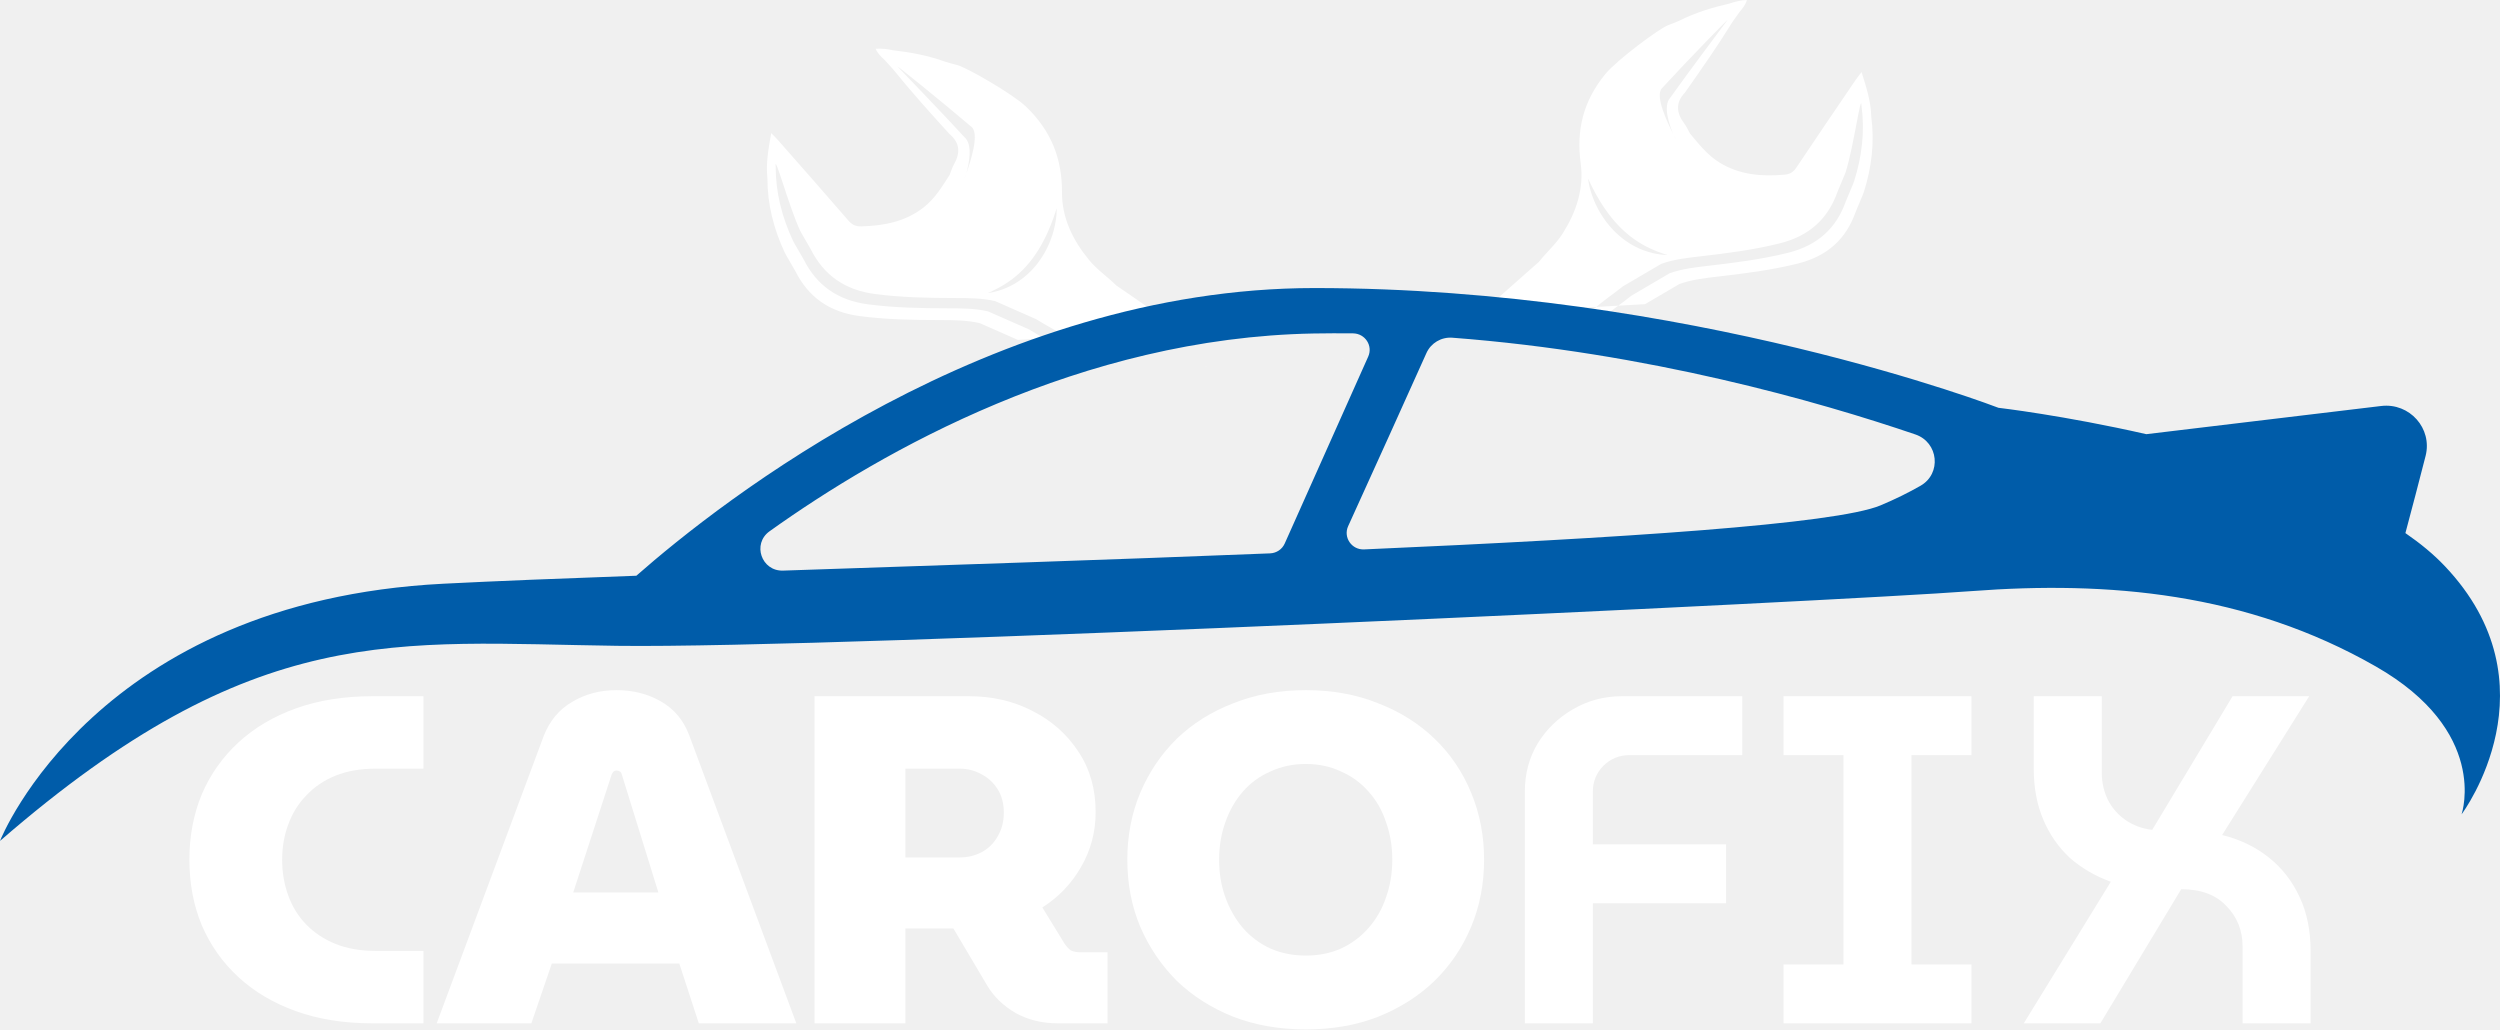
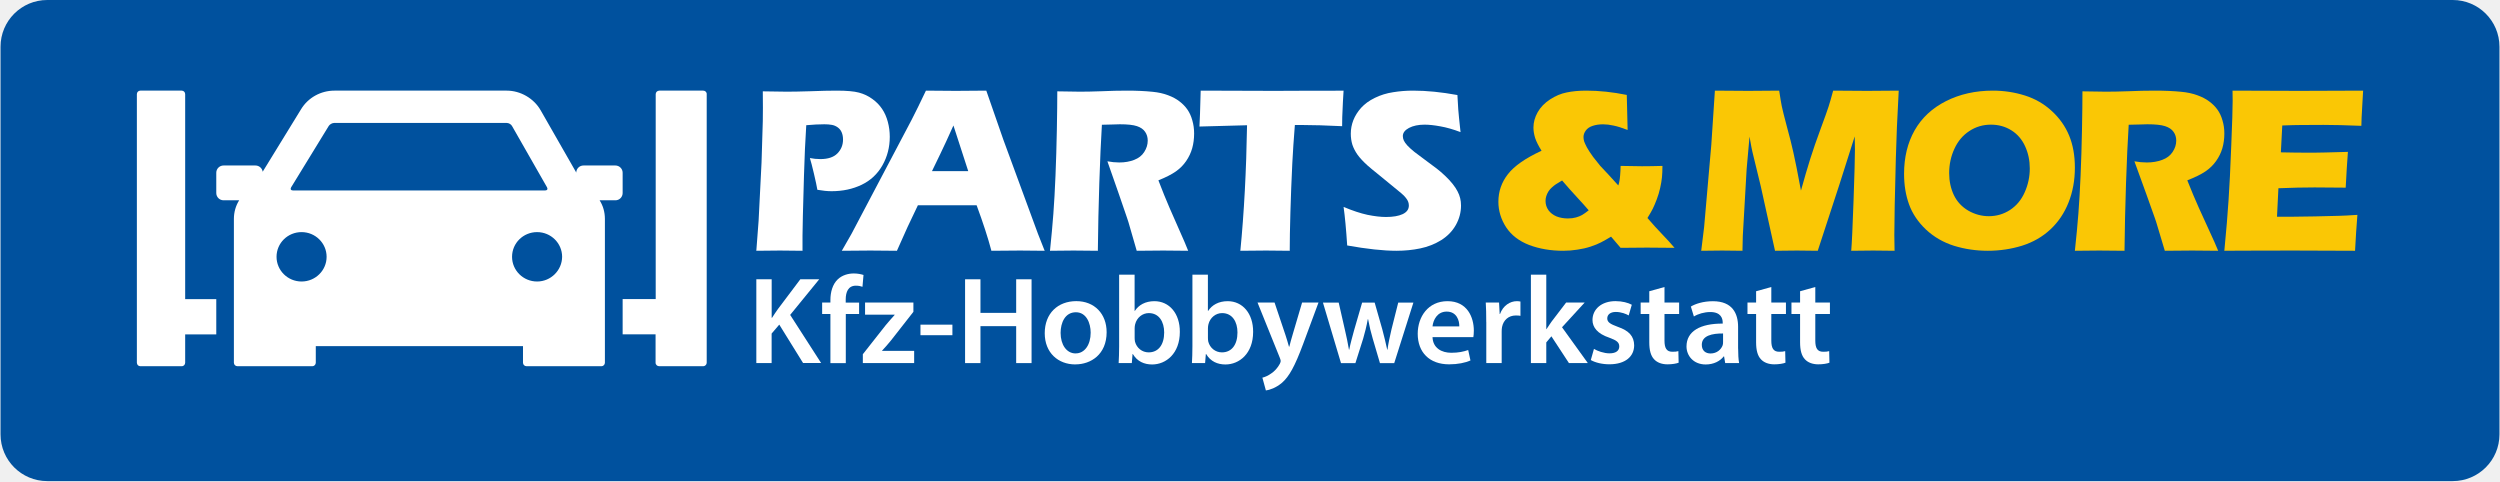
- <svg xmlns="http://www.w3.org/2000/svg" width="136" height="56" viewBox="0 0 136 56" fill="none">
-   <path fill-rule="evenodd" clip-rule="evenodd" d="M89.492 16.546C90.115 16.181 90.738 15.815 91.361 15.45C92.047 15.206 92.768 15.124 93.492 15.041C94.939 14.876 96.38 14.691 97.797 14.339C99.428 13.934 100.435 12.982 100.946 11.533C100.974 11.465 101.002 11.398 101.03 11.331C101.034 11.322 101.038 11.312 101.042 11.302C101.113 11.132 101.184 10.962 101.255 10.791C101.3 10.68 101.353 10.571 101.39 10.457C101.82 9.109 101.983 7.739 101.796 6.339C101.779 5.527 101.535 4.761 101.268 3.919C101.124 4.111 101.026 4.234 100.938 4.362C99.865 5.942 98.786 7.518 97.729 9.107C97.563 9.356 97.382 9.478 97.07 9.504C95.829 9.61 94.643 9.513 93.563 8.856C92.879 8.44 92.421 7.84 91.933 7.261C91.83 7.078 91.748 6.882 91.621 6.713C91.192 6.143 91.14 5.589 91.658 5.041C92.552 3.773 93.438 2.5 94.252 1.186C94.371 1.017 94.491 0.849 94.61 0.68C94.776 0.476 94.955 0.277 95.03 0C94.693 0.012 94.392 0.09 94.096 0.189C93.146 0.408 92.221 0.69 91.358 1.125C91.159 1.206 90.963 1.297 90.759 1.366C90.286 1.528 87.948 3.275 87.334 4.023C86.123 5.499 85.745 7.085 85.989 8.883C86.175 10.247 85.76 11.513 85.013 12.697C84.651 13.27 84.131 13.722 83.712 14.25C83.454 14.477 83.195 14.702 82.939 14.93C82.567 15.26 81.996 15.767 81.271 16.41L72.585 16.266L63.491 17.441C62.664 16.868 62.014 16.417 61.593 16.124C61.309 15.927 61.022 15.732 60.736 15.536C60.251 15.059 59.676 14.668 59.242 14.139C58.344 13.048 57.767 11.837 57.772 10.463C57.78 8.65 57.197 7.118 55.8 5.787C55.093 5.114 52.543 3.641 52.053 3.533C51.841 3.486 51.635 3.418 51.426 3.36C50.513 3.025 49.557 2.847 48.586 2.736C48.279 2.671 47.97 2.627 47.634 2.653C47.745 2.919 47.948 3.096 48.14 3.281C48.281 3.435 48.421 3.589 48.562 3.743C49.542 4.957 50.588 6.122 51.642 7.28C52.228 7.767 52.249 8.323 51.897 8.937C51.794 9.118 51.738 9.322 51.66 9.515C51.251 10.145 50.875 10.791 50.251 11.28C49.265 12.053 48.1 12.282 46.854 12.315C46.542 12.323 46.346 12.222 46.149 11.994C44.891 10.535 43.613 9.09 42.34 7.642C42.237 7.524 42.123 7.414 41.955 7.239C41.8 8.104 41.659 8.892 41.748 9.7C41.746 11.11 42.087 12.453 42.691 13.742C42.742 13.851 42.809 13.954 42.869 14.059C42.962 14.22 43.055 14.381 43.147 14.543C43.152 14.552 43.157 14.561 43.163 14.569C43.2 14.633 43.236 14.697 43.273 14.76C43.97 16.143 45.094 16.975 46.767 17.195C48.218 17.386 49.673 17.409 51.132 17.412C51.861 17.414 52.588 17.414 53.301 17.58C53.99 17.883 54.68 18.187 55.369 18.49M59.593 20.276C58.488 19.516 57.836 19.07 57.831 19.071C57.267 18.619 56.596 18.314 55.987 17.924C55.242 17.596 54.496 17.267 53.751 16.939C53.038 16.774 52.311 16.773 51.582 16.772C50.123 16.769 48.668 16.745 47.216 16.555C45.544 16.334 44.42 15.502 43.723 14.12C43.686 14.056 43.649 13.992 43.613 13.929C43.607 13.921 43.602 13.912 43.597 13.902C43.504 13.741 43.411 13.58 43.319 13.419C43.259 13.313 43.192 13.211 43.141 13.102C42.537 11.812 42.196 10.47 42.197 9.06C42.108 8.251 42.921 11.253 43.525 12.543C43.576 12.651 43.643 12.754 43.702 12.859C43.795 13.021 43.888 13.182 43.981 13.343C43.985 13.352 43.991 13.361 43.996 13.37C44.033 13.433 44.07 13.497 44.106 13.561C44.803 14.943 45.928 15.775 47.6 15.995C49.052 16.186 50.507 16.209 51.966 16.213C52.695 16.214 53.422 16.215 54.135 16.38C54.88 16.708 55.625 17.037 56.371 17.365C56.98 17.755 57.65 18.06 58.215 18.512C58.221 18.51 58.055 19.217 59.593 20.276L84.361 18.89C85.75 17.666 86.599 16.922 86.605 16.923C87.106 16.412 87.731 16.033 88.285 15.579C88.982 15.17 89.679 14.761 90.376 14.352C91.062 14.108 91.784 14.026 92.507 13.944C93.955 13.778 95.396 13.592 96.812 13.241C98.443 12.836 99.45 11.884 99.961 10.434C99.989 10.367 100.017 10.3 100.045 10.233C100.05 10.224 100.054 10.214 100.057 10.204C100.128 10.034 100.199 9.864 100.27 9.693C100.316 9.582 100.369 9.473 100.405 9.359C100.836 8.011 101.249 4.941 101.266 5.754C101.453 7.153 101.29 8.524 100.859 9.871C100.823 9.985 100.77 10.094 100.724 10.206C100.653 10.376 100.582 10.546 100.511 10.717C100.508 10.726 100.504 10.736 100.499 10.745C100.471 10.812 100.443 10.88 100.415 10.947C99.905 12.397 98.897 13.348 97.266 13.753C95.85 14.105 94.409 14.29 92.961 14.456C92.238 14.539 91.516 14.62 90.83 14.864C90.133 15.273 89.436 15.682 88.74 16.091C88.186 16.546 87.561 16.924 87.059 17.435C87.054 17.434 86.465 17.95 85.468 18.828M91.061 5.124C91.067 5.114 91.074 5.104 91.08 5.094C91.083 5.097 91.087 5.1 91.091 5.103C91.081 5.11 91.072 5.116 91.061 5.124ZM94.095 1.242L94.098 1.244C94.095 1.248 94.092 1.251 94.089 1.255C94.091 1.251 94.093 1.246 94.095 1.242ZM93.302 1.514L93.305 1.515C93.302 1.519 93.299 1.522 93.296 1.526C93.298 1.522 93.3 1.518 93.302 1.514ZM90.41 4.8C91.934 3.144 94.135 0.894 93.969 1.099C93.85 1.267 91.759 4.044 90.865 5.312C90.447 5.754 90.815 6.808 91.027 7.295C91.113 7.465 91.163 7.56 91.14 7.533C91.12 7.497 91.078 7.412 91.027 7.295C90.731 6.709 90.008 5.225 90.41 4.8ZM90.268 5.395C90.274 5.385 90.281 5.375 90.287 5.365C90.29 5.368 90.294 5.372 90.297 5.375C90.288 5.381 90.279 5.387 90.268 5.395ZM86.424 9.779C86.443 9.82 86.471 9.881 86.507 9.958C86.58 10.11 86.686 10.326 86.826 10.578C86.895 10.704 86.976 10.838 87.061 10.978C87.148 11.117 87.241 11.263 87.344 11.409C87.445 11.557 87.559 11.703 87.675 11.85C87.795 11.994 87.917 12.141 88.052 12.277L88.151 12.38L88.255 12.479C88.322 12.546 88.395 12.607 88.466 12.671C88.536 12.733 88.612 12.79 88.683 12.85C88.757 12.906 88.831 12.961 88.904 13.015C88.98 13.066 89.054 13.115 89.127 13.164C89.202 13.21 89.276 13.255 89.348 13.298C89.422 13.338 89.495 13.377 89.565 13.415C89.635 13.454 89.706 13.484 89.773 13.518C89.84 13.552 89.907 13.577 89.97 13.604C90.033 13.63 90.092 13.658 90.15 13.679C90.266 13.719 90.366 13.761 90.452 13.788C90.622 13.841 90.721 13.876 90.721 13.876C90.721 13.876 90.617 13.872 90.434 13.857C90.343 13.849 90.233 13.831 90.106 13.81C90.043 13.8 89.977 13.782 89.907 13.767C89.837 13.751 89.763 13.733 89.688 13.708C89.614 13.684 89.533 13.662 89.454 13.632C89.374 13.601 89.292 13.569 89.208 13.536C89.127 13.497 89.043 13.457 88.957 13.416C88.874 13.372 88.79 13.323 88.704 13.275C88.622 13.223 88.538 13.169 88.455 13.112C88.375 13.052 88.291 12.995 88.213 12.929C88.135 12.864 88.053 12.801 87.98 12.729L87.868 12.624L87.761 12.514C87.618 12.367 87.489 12.211 87.368 12.053C87.251 11.893 87.141 11.733 87.048 11.571C86.952 11.411 86.871 11.25 86.799 11.097C86.729 10.943 86.669 10.795 86.62 10.657C86.57 10.519 86.532 10.391 86.501 10.276C86.469 10.162 86.449 10.061 86.433 9.978C86.401 9.812 86.395 9.715 86.395 9.715C86.395 9.715 86.405 9.737 86.424 9.779ZM52.213 7.279C52.216 7.276 52.219 7.272 52.222 7.269C52.23 7.278 52.237 7.287 52.245 7.296C52.233 7.29 52.223 7.285 52.213 7.279ZM53.986 15.829C54.067 15.793 54.16 15.739 54.271 15.687C54.325 15.66 54.38 15.625 54.44 15.592C54.499 15.559 54.562 15.526 54.624 15.485C54.686 15.444 54.753 15.406 54.817 15.36C54.882 15.315 54.948 15.268 55.017 15.219C55.083 15.168 55.15 15.116 55.219 15.062C55.285 15.005 55.352 14.948 55.421 14.889C55.486 14.827 55.552 14.764 55.619 14.7C55.681 14.633 55.749 14.568 55.811 14.498C55.872 14.428 55.936 14.359 55.995 14.284L56.084 14.175L56.17 14.061C56.285 13.911 56.387 13.752 56.488 13.596C56.584 13.436 56.678 13.279 56.758 13.121C56.842 12.964 56.915 12.809 56.983 12.661C57.049 12.512 57.112 12.371 57.164 12.238C57.27 11.973 57.347 11.746 57.4 11.587C57.425 11.506 57.445 11.443 57.459 11.4C57.471 11.357 57.478 11.334 57.478 11.334C57.478 11.334 57.485 11.43 57.476 11.599C57.47 11.683 57.464 11.786 57.447 11.902C57.431 12.019 57.411 12.151 57.378 12.293C57.348 12.436 57.309 12.59 57.259 12.751C57.207 12.911 57.148 13.079 57.074 13.249C57.002 13.419 56.914 13.591 56.819 13.763C56.72 13.933 56.612 14.103 56.49 14.264L56.398 14.385L56.3 14.502C56.237 14.582 56.164 14.653 56.096 14.727C56.027 14.8 55.951 14.867 55.879 14.935C55.804 15.001 55.727 15.063 55.653 15.125C55.574 15.182 55.497 15.24 55.42 15.293C55.341 15.343 55.263 15.392 55.187 15.44C55.108 15.482 55.031 15.523 54.956 15.563C54.881 15.601 54.804 15.632 54.733 15.664C54.662 15.697 54.591 15.724 54.523 15.747C54.456 15.77 54.392 15.795 54.331 15.813C54.208 15.847 54.102 15.878 54.012 15.896C53.832 15.931 53.73 15.946 53.73 15.946C53.73 15.946 53.823 15.901 53.986 15.829ZM53.045 7.449C53.053 7.459 53.06 7.468 53.068 7.477C53.056 7.47 53.046 7.465 53.036 7.46C53.039 7.457 53.042 7.453 53.045 7.449ZM49.547 3.962C49.55 3.966 49.553 3.97 49.555 3.974C49.552 3.97 49.548 3.968 49.544 3.964L49.547 3.962ZM48.722 3.784L48.725 3.782C48.727 3.785 48.73 3.789 48.732 3.793C48.729 3.79 48.725 3.787 48.722 3.784ZM48.831 3.625C48.639 3.44 51.119 5.428 52.849 6.902C53.303 7.28 52.781 8.833 52.563 9.448C52.528 9.57 52.498 9.659 52.483 9.696C52.464 9.726 52.501 9.626 52.563 9.448C52.71 8.94 52.937 7.853 52.465 7.461C51.411 6.302 48.972 3.779 48.831 3.625Z" fill="white" />
-   <path d="M132.992 30.79C132.385 30.15 131.662 29.556 130.854 29C131.202 27.709 131.606 26.15 131.952 24.803C132.334 23.308 131.082 21.9 129.536 22.086L116.76 23.619C112.267 22.596 108.715 22.184 108.715 22.184C108.715 22.184 91.864 15.672 71.515 15.67C53.935 15.668 39.196 27.293 34.618 31.32C30.539 31.467 26.948 31.61 24.122 31.754C5.261 32.713 0.078 45.545 0 45.746C13.893 33.684 21.527 34.972 33.59 35.133C45.652 35.293 99.858 32.72 107.264 32.156C114.67 31.594 122.227 32.237 129.251 36.259C135.383 39.771 133.945 44.188 133.91 44.299C134.01 44.162 139.116 37.24 132.992 30.79ZM69.097 30.103C60.266 30.457 50.899 30.761 42.602 31.041C41.422 31.082 40.907 29.586 41.863 28.902C48.005 24.514 58.815 18.375 71.456 18.142C72.175 18.13 72.893 18.127 73.606 18.135C74.261 18.142 74.696 18.805 74.431 19.398L69.889 29.567C69.749 29.881 69.444 30.087 69.097 30.103ZM104.477 26.425C103.846 26.787 103.125 27.146 102.302 27.492C99.856 28.516 88.165 29.275 74.206 29.888C73.531 29.917 73.062 29.231 73.34 28.622C74.692 25.66 76.575 21.482 77.6 19.202C77.844 18.662 78.404 18.328 79.001 18.371C89.64 19.177 98.949 21.846 104.194 23.633C105.458 24.063 105.632 25.762 104.477 26.425Z" fill="#005CA9" />
-   <path d="M20.266 55.669C18.713 55.669 17.325 55.449 16.1 55.008C14.875 54.568 13.831 53.949 12.969 53.153C12.106 52.356 11.442 51.416 10.976 50.331C10.527 49.246 10.303 48.06 10.303 46.772C10.303 45.484 10.527 44.297 10.976 43.213C11.442 42.128 12.106 41.188 12.969 40.391C13.831 39.595 14.875 38.976 16.1 38.535C17.325 38.095 18.713 37.874 20.266 37.874H23.035V41.815H20.421C19.611 41.815 18.886 41.942 18.248 42.196C17.627 42.45 17.1 42.806 16.669 43.264C16.238 43.704 15.91 44.23 15.686 44.84C15.461 45.433 15.349 46.077 15.349 46.772C15.349 47.467 15.461 48.119 15.686 48.729C15.91 49.339 16.238 49.865 16.669 50.305C17.1 50.746 17.627 51.093 18.248 51.348C18.886 51.602 19.611 51.729 20.421 51.729H23.035V55.669H20.266Z" fill="white" />
-   <path d="M23.756 55.669L29.579 40.035C29.907 39.205 30.424 38.586 31.132 38.179C31.839 37.756 32.641 37.544 33.538 37.544C34.435 37.544 35.237 37.747 35.945 38.154C36.669 38.561 37.187 39.179 37.498 40.01L43.32 55.669H38.015L36.954 52.415H30.019L28.906 55.669H23.756ZM31.183 48.551H35.816L33.823 42.12C33.806 42.052 33.771 42.001 33.719 41.967C33.668 41.933 33.607 41.916 33.538 41.916C33.486 41.916 33.435 41.933 33.383 41.967C33.348 42.001 33.314 42.052 33.279 42.12L31.183 48.551Z" fill="white" />
-   <path d="M44.309 55.669V37.874H52.719C53.996 37.874 55.152 38.146 56.187 38.688C57.222 39.213 58.05 39.95 58.671 40.9C59.292 41.832 59.603 42.925 59.603 44.179C59.603 45.264 59.335 46.263 58.8 47.179C58.283 48.077 57.584 48.806 56.704 49.365L57.92 51.348C58.024 51.5 58.136 51.619 58.257 51.704C58.395 51.771 58.576 51.805 58.8 51.805H60.249V55.669H57.558C56.696 55.669 55.928 55.483 55.255 55.11C54.582 54.72 54.065 54.22 53.702 53.61L51.865 50.509C51.762 50.509 51.658 50.509 51.555 50.509C51.451 50.509 51.356 50.509 51.27 50.509H49.252V55.669H44.309ZM49.252 46.645H52.202C52.633 46.645 53.03 46.551 53.392 46.365C53.771 46.162 54.065 45.874 54.272 45.501C54.496 45.128 54.608 44.696 54.608 44.204C54.608 43.713 54.496 43.289 54.272 42.933C54.047 42.577 53.754 42.306 53.392 42.12C53.03 41.916 52.633 41.815 52.202 41.815H49.252V46.645Z" fill="white" />
-   <path d="M71.03 56C69.598 56 68.287 55.771 67.097 55.313C65.906 54.839 64.88 54.186 64.017 53.356C63.172 52.509 62.508 51.526 62.025 50.407C61.559 49.288 61.326 48.077 61.326 46.772C61.326 45.467 61.559 44.255 62.025 43.137C62.508 42.001 63.172 41.018 64.017 40.188C64.88 39.357 65.906 38.713 67.097 38.256C68.287 37.781 69.598 37.544 71.03 37.544C72.479 37.544 73.79 37.781 74.963 38.256C76.154 38.713 77.18 39.357 78.043 40.188C78.906 41.018 79.57 42.001 80.035 43.137C80.501 44.255 80.734 45.467 80.734 46.772C80.734 48.077 80.501 49.288 80.035 50.407C79.57 51.526 78.906 52.509 78.043 53.356C77.18 54.186 76.154 54.839 74.963 55.313C73.79 55.771 72.479 56 71.03 56ZM71.03 51.983C71.737 51.983 72.376 51.856 72.945 51.602C73.531 51.331 74.032 50.958 74.446 50.483C74.877 49.992 75.196 49.433 75.403 48.806C75.628 48.178 75.74 47.501 75.74 46.772C75.74 46.043 75.628 45.365 75.403 44.738C75.196 44.094 74.877 43.535 74.446 43.06C74.032 42.586 73.531 42.221 72.945 41.967C72.376 41.696 71.737 41.56 71.03 41.56C70.34 41.56 69.702 41.696 69.115 41.967C68.528 42.221 68.028 42.586 67.614 43.06C67.2 43.535 66.881 44.094 66.657 44.738C66.432 45.365 66.32 46.043 66.32 46.772C66.32 47.501 66.432 48.178 66.657 48.806C66.881 49.433 67.2 49.992 67.614 50.483C68.028 50.958 68.528 51.331 69.115 51.602C69.702 51.856 70.34 51.983 71.03 51.983Z" fill="white" />
-   <path d="M82.952 55.669V43.06C82.952 42.094 83.184 41.221 83.65 40.442C84.133 39.662 84.772 39.044 85.565 38.586C86.376 38.112 87.264 37.874 88.231 37.874H94.778V41.078H88.645C88.093 41.078 87.618 41.272 87.221 41.662C86.842 42.052 86.652 42.518 86.652 43.06V45.933H93.898V49.136H86.652V55.669H82.952Z" fill="white" />
-   <path d="M97.024 55.669V52.466H100.285V41.078H97.024V37.874H107.246V41.078H103.985V52.466H107.246V55.669H97.024Z" fill="white" />
-   <path d="M110.093 55.669L114.829 47.967C113.983 47.662 113.241 47.229 112.603 46.67C111.982 46.094 111.499 45.399 111.154 44.586C110.809 43.772 110.636 42.849 110.636 41.815V37.874H114.337V42.044C114.337 42.569 114.449 43.06 114.673 43.518C114.898 43.959 115.217 44.323 115.631 44.611C116.045 44.899 116.528 45.077 117.08 45.145L121.453 37.874H125.62L120.884 45.425C121.85 45.662 122.695 46.069 123.42 46.645C124.145 47.221 124.705 47.941 125.102 48.806C125.499 49.653 125.697 50.627 125.697 51.729V55.669H121.997V51.5C121.997 50.619 121.703 49.882 121.117 49.288C120.548 48.678 119.728 48.373 118.658 48.373L114.259 55.669H110.093Z" fill="white" />
+ <svg xmlns="http://www.w3.org/2000/svg" width="291" height="56" viewBox="0 0 535 103" fill="none">
+   <rect width="535" height="103" rx="10" fill="#00519E" />
+   <path d="M161.817 59.793H165.093V68.042H165.169C165.597 67.352 166.054 66.71 166.483 66.096L171.234 59.784H175.28L169.053 67.419L175.68 77.718H171.815L166.721 69.497L165.083 71.416V77.728H161.808V59.793H161.817Z" fill="white" />
+   <path d="M177.67 77.728V67.22H175.899V64.773H177.67V64.215C177.67 62.543 178.127 60.861 179.251 59.793C180.212 58.886 181.526 58.546 182.659 58.546C183.545 58.546 184.24 58.706 184.754 58.867L184.535 61.4C184.164 61.267 183.726 61.163 183.116 61.163C181.479 61.163 180.945 62.524 180.945 64.121V64.782H183.811V67.23H180.964V77.746H177.67V77.728Z" fill="white" />
+   <path d="M184.611 75.838L189.514 69.611C190.181 68.808 190.752 68.175 191.419 67.428V67.371H185.087V64.763H195.437V66.757L190.666 72.852C190.019 73.627 189.41 74.373 188.734 75.063V75.12H195.598V77.728H184.611V75.838Z" fill="white" />
+   <path d="M203.787 69.507V71.765H196.95V69.507H203.787Z" fill="white" />
+   <path d="M209.794 59.793V66.984H217.44V59.793H220.734V77.737H217.44V69.828H209.794V77.737H206.5V59.793H209.794Z" fill="white" />
+   <path d="M230.094 78.02C226.418 78.02 223.553 75.516 223.553 71.34C223.553 67.078 226.371 64.471 230.313 64.471C234.197 64.471 236.806 67.182 236.806 71.123C236.806 75.885 233.426 78.011 230.132 78.011H230.094V78.02ZM230.198 75.658C232.074 75.658 233.388 73.844 233.388 71.217C233.388 69.195 232.474 66.852 230.227 66.852C227.894 66.852 226.952 69.11 226.952 71.274C226.952 73.778 228.208 75.668 230.17 75.668H230.198V75.658Z" fill="white" />
+   <path d="M239.501 58.81H242.795V66.559H242.852C243.661 65.311 245.08 64.48 247.032 64.48C250.221 64.48 252.506 67.116 252.478 71.056C252.478 75.715 249.498 78.03 246.546 78.03C244.861 78.03 243.357 77.387 242.414 75.79H242.357L242.195 77.737H239.377C239.434 76.858 239.482 75.422 239.482 74.118V58.81H239.501ZM242.804 72.379C242.804 72.644 242.833 72.909 242.881 73.154C243.233 74.487 244.385 75.441 245.804 75.441C247.87 75.441 249.126 73.816 249.126 71.179C249.126 68.893 248.032 67.031 245.832 67.031C244.49 67.031 243.261 67.986 242.909 69.431C242.852 69.668 242.804 69.96 242.804 70.282V72.379Z" fill="white" />
+   <path d="M255.191 58.81H258.486V66.559H258.543C259.352 65.311 260.771 64.48 262.723 64.48C265.912 64.48 268.197 67.116 268.169 71.056C268.169 75.715 265.189 78.03 262.237 78.03C260.552 78.03 259.047 77.387 258.105 75.79H258.048L257.886 77.737H255.068C255.125 76.858 255.172 75.422 255.172 74.118V58.81H255.191ZM258.495 72.379C258.495 72.644 258.524 72.909 258.571 73.154C258.924 74.487 260.076 75.441 261.494 75.441C263.561 75.441 264.817 73.816 264.817 71.179C264.817 68.893 263.722 67.031 261.523 67.031C260.18 67.031 258.952 67.986 258.6 69.431C258.543 69.668 258.495 69.96 258.495 70.282V72.379Z" fill="white" />
+   <path d="M272.758 64.773L275.091 71.718C275.357 72.521 275.652 73.504 275.843 74.222H275.919C276.109 73.504 276.347 72.521 276.614 71.69L278.652 64.773H282.165L278.89 73.608C277.09 78.455 275.881 80.61 274.357 81.942C273.044 83.057 271.701 83.482 270.901 83.596L270.149 80.855C270.711 80.723 271.387 80.43 272.053 79.948C272.672 79.551 273.424 78.776 273.881 77.898C273.986 77.662 274.072 77.472 274.072 77.312C274.072 77.18 274.043 76.991 273.91 76.669L269.111 64.773H272.758Z" fill="white" />
+   <path d="M286.487 64.773L287.83 70.66C288.154 72.039 288.449 73.457 288.687 74.865H288.744C289.011 73.485 289.439 72.02 289.791 70.688L291.505 64.782H294.19L295.828 70.527C296.228 72.049 296.58 73.457 296.875 74.865H296.932C297.123 73.457 297.446 72.039 297.789 70.527L299.236 64.782H302.483L298.379 77.746H295.323L293.771 72.474C293.371 71.113 293.076 69.894 292.781 68.326H292.724C292.429 69.923 292.105 71.198 291.734 72.474L290.067 77.746H286.983L283.117 64.782H286.487V64.773Z" fill="white" />
+   <path d="M306.577 72.172C306.653 74.515 308.51 75.526 310.595 75.526C312.128 75.526 313.194 75.29 314.213 74.94L314.699 77.18C313.575 77.662 312.014 78.002 310.138 78.002C305.901 78.002 303.407 75.422 303.407 71.453C303.407 67.863 305.606 64.48 309.786 64.48C314.023 64.48 315.422 67.938 315.422 70.792C315.422 71.406 315.365 71.879 315.318 72.172H306.577ZM312.309 69.875C312.337 68.675 311.795 66.71 309.605 66.71C307.567 66.71 306.71 68.543 306.577 69.875H312.309Z" fill="white" />
+   <path d="M318.079 68.949C318.079 67.192 318.05 65.916 317.974 64.773H320.821L320.954 67.22H321.03C321.678 65.406 323.201 64.48 324.62 64.48C324.943 64.48 325.134 64.508 325.4 64.556V67.617C325.105 67.56 324.81 67.541 324.41 67.541C322.858 67.541 321.754 68.524 321.459 70.017C321.402 70.31 321.383 70.66 321.383 71V77.737H318.088V68.949H318.079Z" fill="white" />
+   <path d="M330.923 70.461H330.98C331.304 69.951 331.675 69.394 331.999 68.94L335.188 64.763H339.158L334.303 70.064L339.825 77.728H335.778L332.027 72.001L330.932 73.305V77.728H327.638V58.81H330.932V70.461H330.923Z" fill="white" />
+   <path d="M341.139 74.694C341.862 75.148 343.281 75.649 344.462 75.649C345.909 75.649 346.556 75.035 346.556 74.184C346.556 73.305 346.023 72.88 344.414 72.294C341.862 71.444 340.825 70.055 340.825 68.515C340.825 66.228 342.729 64.471 345.757 64.471C347.204 64.471 348.47 64.82 349.241 65.245L348.575 67.532C348.042 67.211 346.966 66.785 345.814 66.785C344.633 66.785 343.986 67.371 343.986 68.165C343.986 68.987 344.605 69.365 346.261 69.979C348.651 70.801 349.717 72.001 349.746 73.92C349.746 76.291 347.899 77.992 344.433 77.992C342.853 77.992 341.424 77.624 340.463 77.085L341.139 74.694Z" fill="white" />
+   <path d="M356.239 61.447V64.773H359.372V67.22H356.239V72.909C356.239 74.505 356.668 75.309 357.925 75.309C358.515 75.309 358.839 75.28 359.21 75.176L359.267 77.652C358.782 77.841 357.896 78.002 356.877 78.002C355.64 78.002 354.649 77.605 354.031 76.934C353.307 76.187 352.983 74.987 352.983 73.287V67.22H351.136V64.773H352.983V62.354L356.239 61.447Z" fill="white" />
+   <path d="M372.006 74.619C372.006 75.791 372.064 76.934 372.216 77.737H369.236L368.998 76.301H368.922C368.141 77.312 366.779 78.03 365.056 78.03C362.428 78.03 360.952 76.14 360.952 74.175C360.952 70.924 363.875 69.252 368.703 69.28V69.063C368.703 68.212 368.35 66.804 366.046 66.804C364.761 66.804 363.418 67.201 362.533 67.759L361.885 65.633C362.847 65.047 364.542 64.489 366.608 64.489C370.788 64.489 371.997 67.126 371.997 69.97V74.619H372.006ZM368.788 71.397C366.456 71.368 364.228 71.85 364.228 73.816C364.228 75.091 365.056 75.677 366.103 75.677C367.446 75.677 368.379 74.827 368.703 73.891C368.779 73.655 368.779 73.409 368.779 73.173V71.397H368.788Z" fill="white" />
+   <path d="M379.109 61.447V64.773H382.242V67.22H379.109V72.909C379.109 74.505 379.538 75.309 380.795 75.309C381.385 75.309 381.709 75.28 382.08 75.176L382.137 77.652C381.651 77.841 380.766 78.002 379.747 78.002C378.509 78.002 377.519 77.605 376.9 76.934C376.177 76.187 375.853 74.987 375.853 73.287V67.22H374.006V64.773H375.853V62.354L379.109 61.447Z" fill="white" />
+   <path d="M388.526 61.447V64.773H391.658V67.22H388.526V72.909C388.526 74.505 388.954 75.309 390.211 75.309C390.801 75.309 391.125 75.28 391.496 75.176L391.553 77.652C391.068 77.841 390.182 78.002 389.164 78.002C387.926 78.002 386.936 77.605 386.317 76.934C385.593 76.187 385.269 74.987 385.269 73.287V67.22H383.422V64.773H385.269V62.354L388.526 61.447Z" fill="white" />
+   <path d="M133.187 41.333V36.979C133.187 36.124 132.487 35.43 131.625 35.43H124.81C123.948 35.43 123.275 36.098 123.248 36.952C123.194 36.872 123.167 36.765 123.113 36.685L115.625 23.598C114.171 21.061 111.316 19.404 108.38 19.404H71.479C68.57 19.404 65.849 20.9 64.341 23.384L56.287 36.498C56.234 36.578 56.18 36.685 56.126 36.765C56.018 36.017 55.372 35.43 54.564 35.43H47.749C46.887 35.43 46.187 36.124 46.187 36.979V41.333C46.187 42.187 46.887 42.882 47.749 42.882H51.089C50.362 44.03 49.958 45.419 49.958 46.861V66.492C49.958 66.573 49.958 66.653 49.958 66.733V77.657C49.958 78.084 50.308 78.404 50.712 78.404H66.738C67.169 78.404 67.492 78.057 67.492 77.657V74.104H111.854V77.657C111.854 78.084 112.204 78.404 112.608 78.404H128.635C129.066 78.404 129.389 78.057 129.389 77.657V66.492V61.017V46.861C129.389 45.392 128.985 44.03 128.258 42.882H131.598C132.486 42.908 133.187 42.187 133.187 41.333ZM62.213 40.104L70.267 26.963C70.482 26.616 71.021 26.322 71.425 26.322H108.137H108.38C108.811 26.322 109.322 26.616 109.511 26.99L116.999 40.104C117.214 40.478 117.026 40.772 116.622 40.772H62.59C62.159 40.772 61.998 40.478 62.213 40.104ZM64.449 60.269C61.486 60.269 59.089 57.892 59.089 54.981C59.089 52.043 61.486 49.693 64.449 49.693C67.412 49.693 69.809 52.07 69.809 54.981C69.809 57.892 67.412 60.269 64.449 60.269ZM114.871 60.269C111.908 60.269 109.511 57.892 109.511 54.981C109.511 52.043 111.908 49.693 114.871 49.693C117.834 49.693 120.231 52.07 120.231 54.981C120.204 57.892 117.807 60.269 114.871 60.269Z" fill="white" />
+   <path d="M39.528 20.152C39.528 19.725 39.188 19.404 38.797 19.404H29.918C29.5 19.404 29.187 19.752 29.187 20.152V77.657C29.187 78.084 29.526 78.404 29.918 78.404H38.797C39.215 78.404 39.528 78.058 39.528 77.657V71.597H46.187V64.042H39.528V20.152Z" fill="white" />
+   <path d="M150.439 19.404H141.039C140.596 19.404 140.265 19.751 140.265 20.152V64.022H133.187V71.573H140.237V77.657C140.237 78.084 140.596 78.404 141.011 78.404H150.411C150.853 78.404 151.185 78.058 151.185 77.657V20.152C151.213 19.751 150.881 19.404 150.439 19.404Z" fill="white" />
+   <path d="M476.1 53.689C476.518 49.369 476.818 45.752 477.002 42.839C477.202 39.925 477.394 36.057 477.578 31.235C477.779 26.395 477.879 23.189 477.879 21.615L477.854 19.404C481.795 19.438 486.564 19.455 492.159 19.455C497.32 19.455 501.872 19.438 505.813 19.404L505.763 20.233C505.746 20.434 505.705 21.163 505.638 22.419L505.488 25.156C505.454 25.742 505.437 26.337 505.437 26.94C502.214 26.806 499.508 26.739 497.32 26.739C494.915 26.739 493.287 26.747 492.435 26.764C491.6 26.764 490.289 26.797 488.501 26.864L488.201 32.616C490.172 32.666 492.468 32.691 495.09 32.691C496.026 32.691 498.514 32.633 502.556 32.516C502.389 34.659 502.231 37.212 502.08 40.176C499.191 40.143 496.969 40.126 495.416 40.126C493.111 40.126 490.531 40.184 487.675 40.302L487.374 46.405H490.255C491.107 46.405 492.869 46.38 495.541 46.33L500.727 46.204C501.496 46.187 502.782 46.12 504.586 46.003C504.385 48.481 504.218 51.043 504.085 53.689C500.009 53.656 495.541 53.639 490.681 53.639L479.658 53.664L476.1 53.689Z" fill="#FAC705" />
+   <path d="M444.101 53.689C444.417 50.755 444.667 48.112 444.849 45.762C445.032 43.411 445.19 40.685 445.323 37.584C445.456 34.484 445.556 31.216 445.623 27.782C445.689 24.331 445.722 21.588 445.722 19.555C447.801 19.605 449.48 19.63 450.76 19.63C452.091 19.63 453.712 19.596 455.624 19.53C457.536 19.446 459.398 19.404 461.211 19.404C463.339 19.404 465.234 19.488 466.897 19.655C468.144 19.771 469.275 20.013 470.289 20.38C471.32 20.747 472.184 21.197 472.883 21.73C473.581 22.247 474.163 22.831 474.629 23.481C475.094 24.131 475.452 24.898 475.701 25.781C475.967 26.648 476.1 27.582 476.1 28.582C476.1 29.699 475.959 30.749 475.676 31.733C475.393 32.7 474.944 33.617 474.329 34.484C473.731 35.334 472.966 36.076 472.035 36.709C471.12 37.326 469.832 37.96 468.169 38.61L469.466 41.786C469.832 42.669 470.222 43.569 470.638 44.486L473.98 51.813C474.13 52.13 474.396 52.755 474.778 53.689C472.035 53.656 470.189 53.639 469.241 53.639C468.044 53.639 466.082 53.656 463.355 53.689C463.089 52.822 462.607 51.213 461.909 48.863C461.626 47.879 461.385 47.12 461.186 46.587C460.787 45.403 460.196 43.745 459.415 41.611L456.846 34.534C457.744 34.7 458.625 34.784 459.49 34.784C460.703 34.784 461.801 34.6 462.782 34.234C463.779 33.867 464.528 33.3 465.026 32.533C465.542 31.766 465.8 30.958 465.8 30.108C465.8 29.391 465.608 28.765 465.226 28.232C464.844 27.682 464.237 27.273 463.405 27.007C462.591 26.74 461.327 26.607 459.614 26.607C459.032 26.607 458.425 26.623 457.794 26.657C457.178 26.673 456.455 26.69 455.624 26.707C455.408 30.124 455.216 34.292 455.05 39.21C454.884 44.128 454.776 48.954 454.726 53.689C451.949 53.656 450.145 53.639 449.314 53.639C448.349 53.639 446.612 53.656 444.101 53.689Z" fill="#FAC705" />
+   <path d="M426.53 19.404C428.908 19.404 431.198 19.751 433.398 20.445C435.598 21.139 437.523 22.252 439.173 23.784C440.823 25.3 442.057 27.05 442.875 29.034C443.692 31.018 444.101 33.301 444.101 35.881C444.101 38.591 443.648 41.083 442.741 43.358C441.849 45.616 440.556 47.535 438.861 49.116C437.166 50.697 435.145 51.858 432.796 52.6C430.447 53.326 428.002 53.689 425.459 53.689C422.947 53.689 420.539 53.334 418.235 52.624C415.93 51.898 413.924 50.737 412.214 49.14C410.519 47.527 409.315 45.737 408.602 43.769C407.888 41.801 407.531 39.615 407.531 37.212C407.531 33.68 408.282 30.583 409.783 27.921C411.3 25.244 413.537 23.155 416.495 21.655C419.468 20.155 422.813 19.404 426.53 19.404ZM426.128 26.687C424.419 26.687 422.873 27.147 421.49 28.066C420.108 28.97 419.045 30.236 418.302 31.865C417.558 33.478 417.187 35.212 417.187 37.067C417.187 38.777 417.521 40.341 418.19 41.761C418.874 43.18 419.907 44.293 421.29 45.1C422.672 45.89 424.136 46.285 425.682 46.285C427.333 46.285 428.841 45.842 430.209 44.955C431.592 44.051 432.64 42.793 433.353 41.18C434.082 39.551 434.446 37.849 434.446 36.075C434.446 34.349 434.111 32.76 433.442 31.308C432.773 29.841 431.792 28.703 430.499 27.897C429.206 27.09 427.749 26.687 426.128 26.687Z" fill="#FAC705" />
+   <path d="M364.104 53.689L364.724 48.615L366.262 31.009L367.031 19.404C370.073 19.438 372.462 19.455 374.198 19.455C375.636 19.455 377.835 19.438 380.795 19.404C381.01 20.845 381.192 21.941 381.34 22.695C381.489 23.432 381.853 24.888 382.432 27.065C383.027 29.225 383.498 31.101 383.845 32.691C384.209 34.265 384.746 36.97 385.457 40.804C386.185 38.175 386.846 35.915 387.441 34.023C388.036 32.13 388.78 29.979 389.673 27.567C390.566 25.156 391.128 23.582 391.36 22.846C391.608 22.092 391.938 20.945 392.352 19.404C394.832 19.438 397.262 19.455 399.643 19.455C401.263 19.455 403.512 19.438 406.388 19.404C406.074 25.047 405.868 29.895 405.768 33.947C405.553 41.884 405.446 47.343 405.446 50.323C405.446 50.943 405.463 52.065 405.496 53.689C403.313 53.656 401.784 53.639 400.908 53.639C399.634 53.639 398.072 53.656 396.22 53.689C396.353 52.182 396.518 48.599 396.716 42.939C396.915 37.263 397.014 33.637 397.014 32.063C397.014 31.377 396.997 30.422 396.964 29.2L393.716 39.423L389.053 53.689C386.904 53.656 385.424 53.639 384.614 53.639C383.589 53.639 382.018 53.656 379.902 53.689L376.851 39.875L375.066 32.516C375 32.231 374.925 31.879 374.843 31.461C374.76 31.042 374.628 30.305 374.446 29.25L373.826 36.208L373.007 50.474L372.933 53.689C370.651 53.656 369.197 53.639 368.568 53.639C367.709 53.639 366.221 53.656 364.104 53.689Z" fill="#FAC705" />
+   <path d="M346.846 35.519C348.606 35.567 350.133 35.591 351.427 35.591C352.739 35.591 354.197 35.567 355.802 35.519C355.802 36.454 355.767 37.269 355.698 37.962C355.629 38.656 355.5 39.422 355.31 40.261C355.12 41.099 354.879 41.906 354.585 42.68C354.292 43.455 354.007 44.124 353.731 44.688C353.455 45.237 353.075 45.898 352.592 46.672C353.697 47.963 354.749 49.124 355.75 50.157C356.751 51.189 357.631 52.157 358.39 53.06C355.94 53.028 353.973 53.011 352.489 53.011C350.504 53.011 348.623 53.028 346.846 53.06L344.801 50.665C343.956 51.181 343.231 51.592 342.627 51.898C342.04 52.205 341.307 52.503 340.427 52.794C339.547 53.084 338.606 53.302 337.605 53.447C336.604 53.608 335.586 53.689 334.551 53.689C331.894 53.689 329.469 53.278 327.278 52.455C325.103 51.616 323.455 50.35 322.334 48.656C321.229 46.947 320.677 45.124 320.677 43.188C320.677 40.995 321.359 39.027 322.722 37.285C324.085 35.526 326.484 33.857 329.918 32.276C329.262 31.228 328.805 30.317 328.546 29.542C328.304 28.752 328.184 28.01 328.184 27.316C328.184 26.187 328.486 25.09 329.09 24.026C329.693 22.961 330.574 22.05 331.73 21.292C332.886 20.534 334.076 20.034 335.302 19.792C336.527 19.534 337.925 19.404 339.495 19.404C342.256 19.404 345.146 19.711 348.166 20.324L348.321 26.808L348.347 27.824C347.139 27.357 346.13 27.042 345.319 26.881C344.525 26.703 343.783 26.615 343.093 26.615C342.247 26.615 341.497 26.728 340.841 26.953C340.202 27.163 339.719 27.494 339.391 27.945C339.063 28.397 338.9 28.857 338.9 29.325C338.9 29.615 338.943 29.921 339.029 30.244C339.132 30.55 339.331 30.986 339.624 31.55C339.935 32.115 340.384 32.801 340.97 33.607C341.574 34.397 342.075 35.026 342.472 35.494C342.886 35.946 343.498 36.599 344.309 37.454L346.354 39.704C346.475 39.333 346.553 39.027 346.587 38.785C346.639 38.543 346.691 38.132 346.742 37.551C346.794 36.954 346.829 36.277 346.846 35.519ZM340.013 45.027C339.357 44.253 338.52 43.317 337.502 42.221C336.484 41.124 335.422 39.93 334.318 38.64C333.749 38.978 333.3 39.253 332.972 39.462C332.662 39.672 332.377 39.898 332.118 40.14C331.859 40.366 331.618 40.648 331.393 40.987C331.186 41.325 331.031 41.664 330.927 42.003C330.824 42.325 330.772 42.664 330.772 43.019C330.772 43.745 330.979 44.406 331.393 45.003C331.825 45.584 332.403 46.027 333.127 46.334C333.869 46.624 334.68 46.769 335.561 46.769C336.199 46.769 336.777 46.697 337.295 46.551C337.812 46.406 338.252 46.229 338.615 46.019C338.994 45.793 339.46 45.463 340.013 45.027Z" fill="#FAC705" />
+   <path d="M288.308 52.552C288.085 49.116 287.827 46.366 287.536 44.301C289.457 45.108 291.164 45.672 292.657 45.995C294.166 46.301 295.487 46.455 296.62 46.455C298.112 46.455 299.296 46.253 300.171 45.85C301.063 45.43 301.509 44.818 301.509 44.011C301.509 43.737 301.466 43.479 301.38 43.237C301.295 42.979 301.132 42.696 300.891 42.39C300.651 42.067 300.308 41.721 299.862 41.349L295.024 37.382C293.892 36.478 293.103 35.825 292.657 35.422C291.747 34.599 291.035 33.833 290.521 33.123C290.023 32.413 289.654 31.696 289.414 30.97C289.191 30.228 289.08 29.445 289.08 28.623C289.08 27.639 289.26 26.679 289.62 25.744C289.998 24.792 290.555 23.905 291.293 23.082C292.03 22.26 293.008 21.55 294.226 20.953C295.444 20.356 296.748 19.953 298.138 19.743C299.528 19.517 300.96 19.404 302.436 19.404C305.335 19.404 308.492 19.719 311.906 20.348C311.957 21.461 312.017 22.485 312.086 23.421C312.154 24.34 312.317 25.961 312.575 28.284C310.996 27.687 309.555 27.276 308.251 27.05C306.948 26.808 305.824 26.687 304.88 26.687C303.542 26.687 302.427 26.921 301.535 27.389C300.66 27.857 300.222 28.437 300.222 29.131C300.222 29.454 300.291 29.768 300.428 30.075C300.566 30.381 300.823 30.744 301.2 31.163C301.578 31.567 302.075 32.018 302.693 32.518C303.31 33.002 304.28 33.728 305.601 34.696L307.454 36.075C308.003 36.494 308.594 37.002 309.229 37.599C309.864 38.196 310.413 38.785 310.876 39.365C311.339 39.946 311.691 40.478 311.931 40.962C312.189 41.446 312.377 41.938 312.497 42.438C312.618 42.922 312.678 43.446 312.678 44.011C312.678 45.463 312.309 46.85 311.571 48.172C310.833 49.479 309.787 50.56 308.431 51.415C307.076 52.253 305.584 52.842 303.954 53.181C302.341 53.52 300.634 53.689 298.833 53.689C296.054 53.689 292.545 53.31 288.308 52.552Z" fill="white" />
+   <path d="M265.434 53.689C266.231 45.551 266.709 36.593 266.869 26.814L256.679 27.09L256.799 24.302C256.863 22.812 256.911 21.18 256.942 19.404C261.471 19.438 266.749 19.455 272.777 19.455L278.685 19.43H284.426L287.535 19.404L287.392 21.841C287.328 23.147 287.28 24.227 287.248 25.081C287.232 25.935 287.224 26.58 287.224 27.015C283.812 26.848 280.997 26.764 278.781 26.764H277.106C276.867 29.727 276.684 32.465 276.556 34.977C276.381 38.577 276.245 42.077 276.15 45.476C276.054 48.858 276.006 51.596 276.006 53.689C273.391 53.656 271.701 53.639 270.935 53.639C270.25 53.639 268.416 53.656 265.434 53.689Z" fill="white" />
+   <path d="M224.681 53.689C224.985 50.755 225.226 48.112 225.402 45.762C225.578 43.411 225.731 40.685 225.859 37.584C225.987 34.484 226.083 31.216 226.148 27.782C226.212 24.331 226.244 21.588 226.244 19.555C228.248 19.605 229.867 19.63 231.102 19.63C232.384 19.63 233.948 19.596 235.792 19.53C237.635 19.446 239.431 19.404 241.179 19.404C243.231 19.404 245.059 19.488 246.662 19.655C247.865 19.771 248.955 20.013 249.933 20.38C250.927 20.747 251.761 21.197 252.434 21.73C253.107 22.247 253.669 22.831 254.118 23.481C254.566 24.131 254.911 24.898 255.152 25.781C255.408 26.648 255.537 27.582 255.537 28.582C255.537 29.699 255.4 30.749 255.128 31.733C254.855 32.7 254.422 33.617 253.829 34.484C253.252 35.334 252.514 36.076 251.616 36.709C250.735 37.326 249.492 37.96 247.889 38.61L249.139 41.786C249.492 42.669 249.869 43.569 250.27 44.486L253.492 51.813C253.637 52.13 253.893 52.755 254.262 53.689C251.616 53.656 249.837 53.639 248.923 53.639C247.768 53.639 245.876 53.656 243.247 53.689C242.99 52.822 242.526 51.213 241.852 48.863C241.58 47.879 241.347 47.12 241.155 46.587C240.77 45.403 240.201 43.745 239.447 41.611L236.97 34.534C237.836 34.7 238.686 34.784 239.519 34.784C240.69 34.784 241.748 34.6 242.694 34.234C243.656 33.867 244.377 33.3 244.858 32.533C245.355 31.766 245.604 30.958 245.604 30.108C245.604 29.391 245.42 28.765 245.051 28.232C244.682 27.682 244.097 27.273 243.295 27.007C242.509 26.74 241.291 26.607 239.64 26.607C239.078 26.607 238.493 26.623 237.884 26.657C237.291 26.673 236.593 26.69 235.792 26.707C235.583 30.124 235.399 34.292 235.238 39.21C235.078 44.128 234.974 48.954 234.926 53.689C232.248 53.656 230.509 53.639 229.707 53.639C228.777 53.639 227.102 53.656 224.681 53.689Z" fill="white" />
+   <path d="M180.111 53.689L182.181 50.072L195.077 25.608L196.449 22.871C196.848 22.067 197.405 20.912 198.12 19.404C201.047 19.438 203.184 19.455 204.531 19.455C206.875 19.455 209.045 19.438 211.041 19.404L214.683 29.878L222.091 50.022L223.538 53.689C220.661 53.656 218.915 53.639 218.3 53.639C216.903 53.639 214.849 53.656 212.138 53.689C211.407 50.926 210.351 47.678 208.971 43.944H196.399C194.952 46.891 193.456 50.139 191.909 53.689C188.816 53.656 186.92 53.639 186.222 53.639C184.958 53.639 182.921 53.656 180.111 53.689ZM199.417 36.635H207.175C205.246 30.724 204.19 27.467 204.007 26.864C202.909 29.326 201.978 31.343 201.213 32.917L199.417 36.635Z" fill="white" />
+   <path d="M161.808 53.689L162.294 47.287L162.925 34.784L163.193 25.931C163.209 24.981 163.217 24.031 163.217 23.081C163.217 22.364 163.209 21.188 163.193 19.555C165.331 19.605 167.047 19.63 168.343 19.63C169.59 19.63 171.299 19.596 173.469 19.53C175.64 19.446 177.478 19.404 178.984 19.404C181.154 19.404 182.758 19.546 183.794 19.83C184.847 20.113 185.795 20.563 186.637 21.18C187.479 21.78 188.176 22.489 188.726 23.306C189.277 24.122 189.69 25.056 189.965 26.106C190.241 27.14 190.378 28.199 190.378 29.282C190.378 31.516 189.852 33.558 188.799 35.409C187.746 37.26 186.264 38.643 184.353 39.56C182.442 40.477 180.296 40.935 177.915 40.935C177.041 40.935 176.028 40.835 174.878 40.635C174.749 39.868 174.506 38.727 174.149 37.209C173.793 35.692 173.502 34.567 173.275 33.834C173.988 33.984 174.733 34.059 175.51 34.059C177.146 34.059 178.361 33.658 179.154 32.858C179.964 32.041 180.369 31.049 180.369 29.882C180.369 29.316 180.28 28.816 180.102 28.382C179.923 27.932 179.64 27.565 179.251 27.282C178.863 26.998 178.433 26.815 177.964 26.732C177.494 26.648 176.96 26.607 176.36 26.607C175.777 26.607 175.17 26.623 174.538 26.657L172.497 26.807C172.287 30.024 172.125 33.6 172.012 37.535C171.801 44.703 171.696 49.004 171.696 50.438V53.689L166.861 53.639C166.181 53.639 164.496 53.656 161.808 53.689Z" fill="white" />
</svg>
